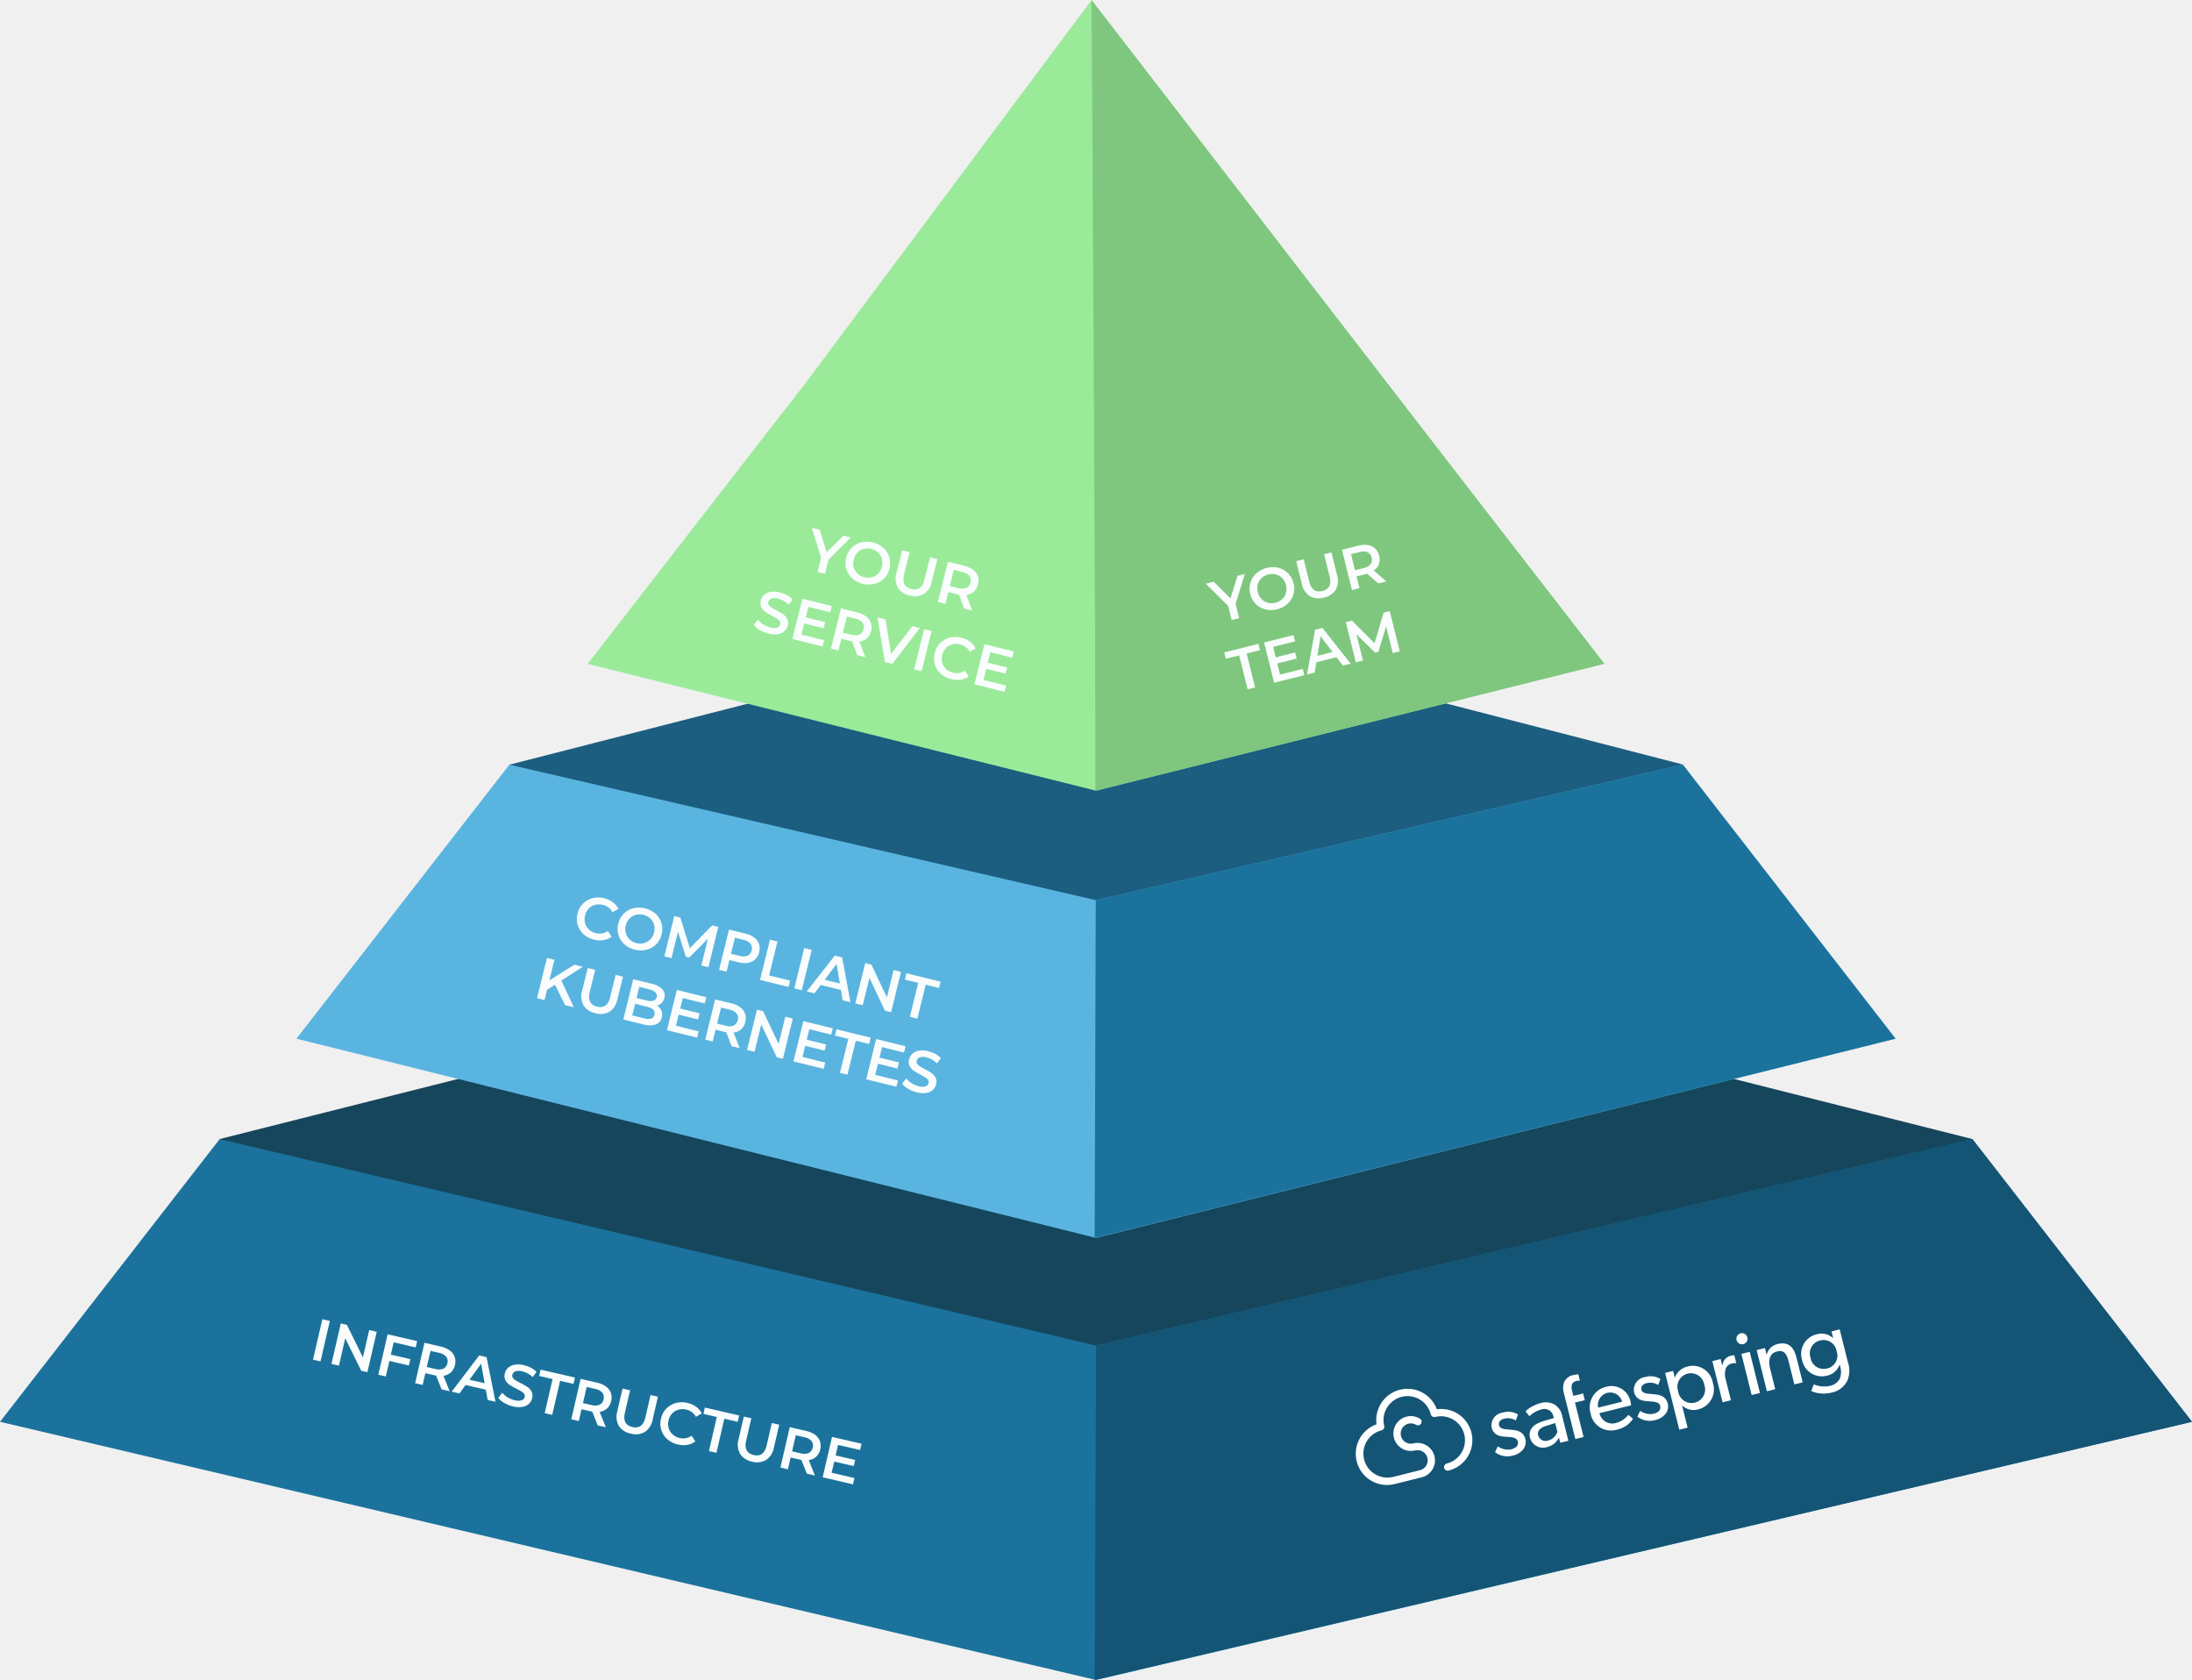
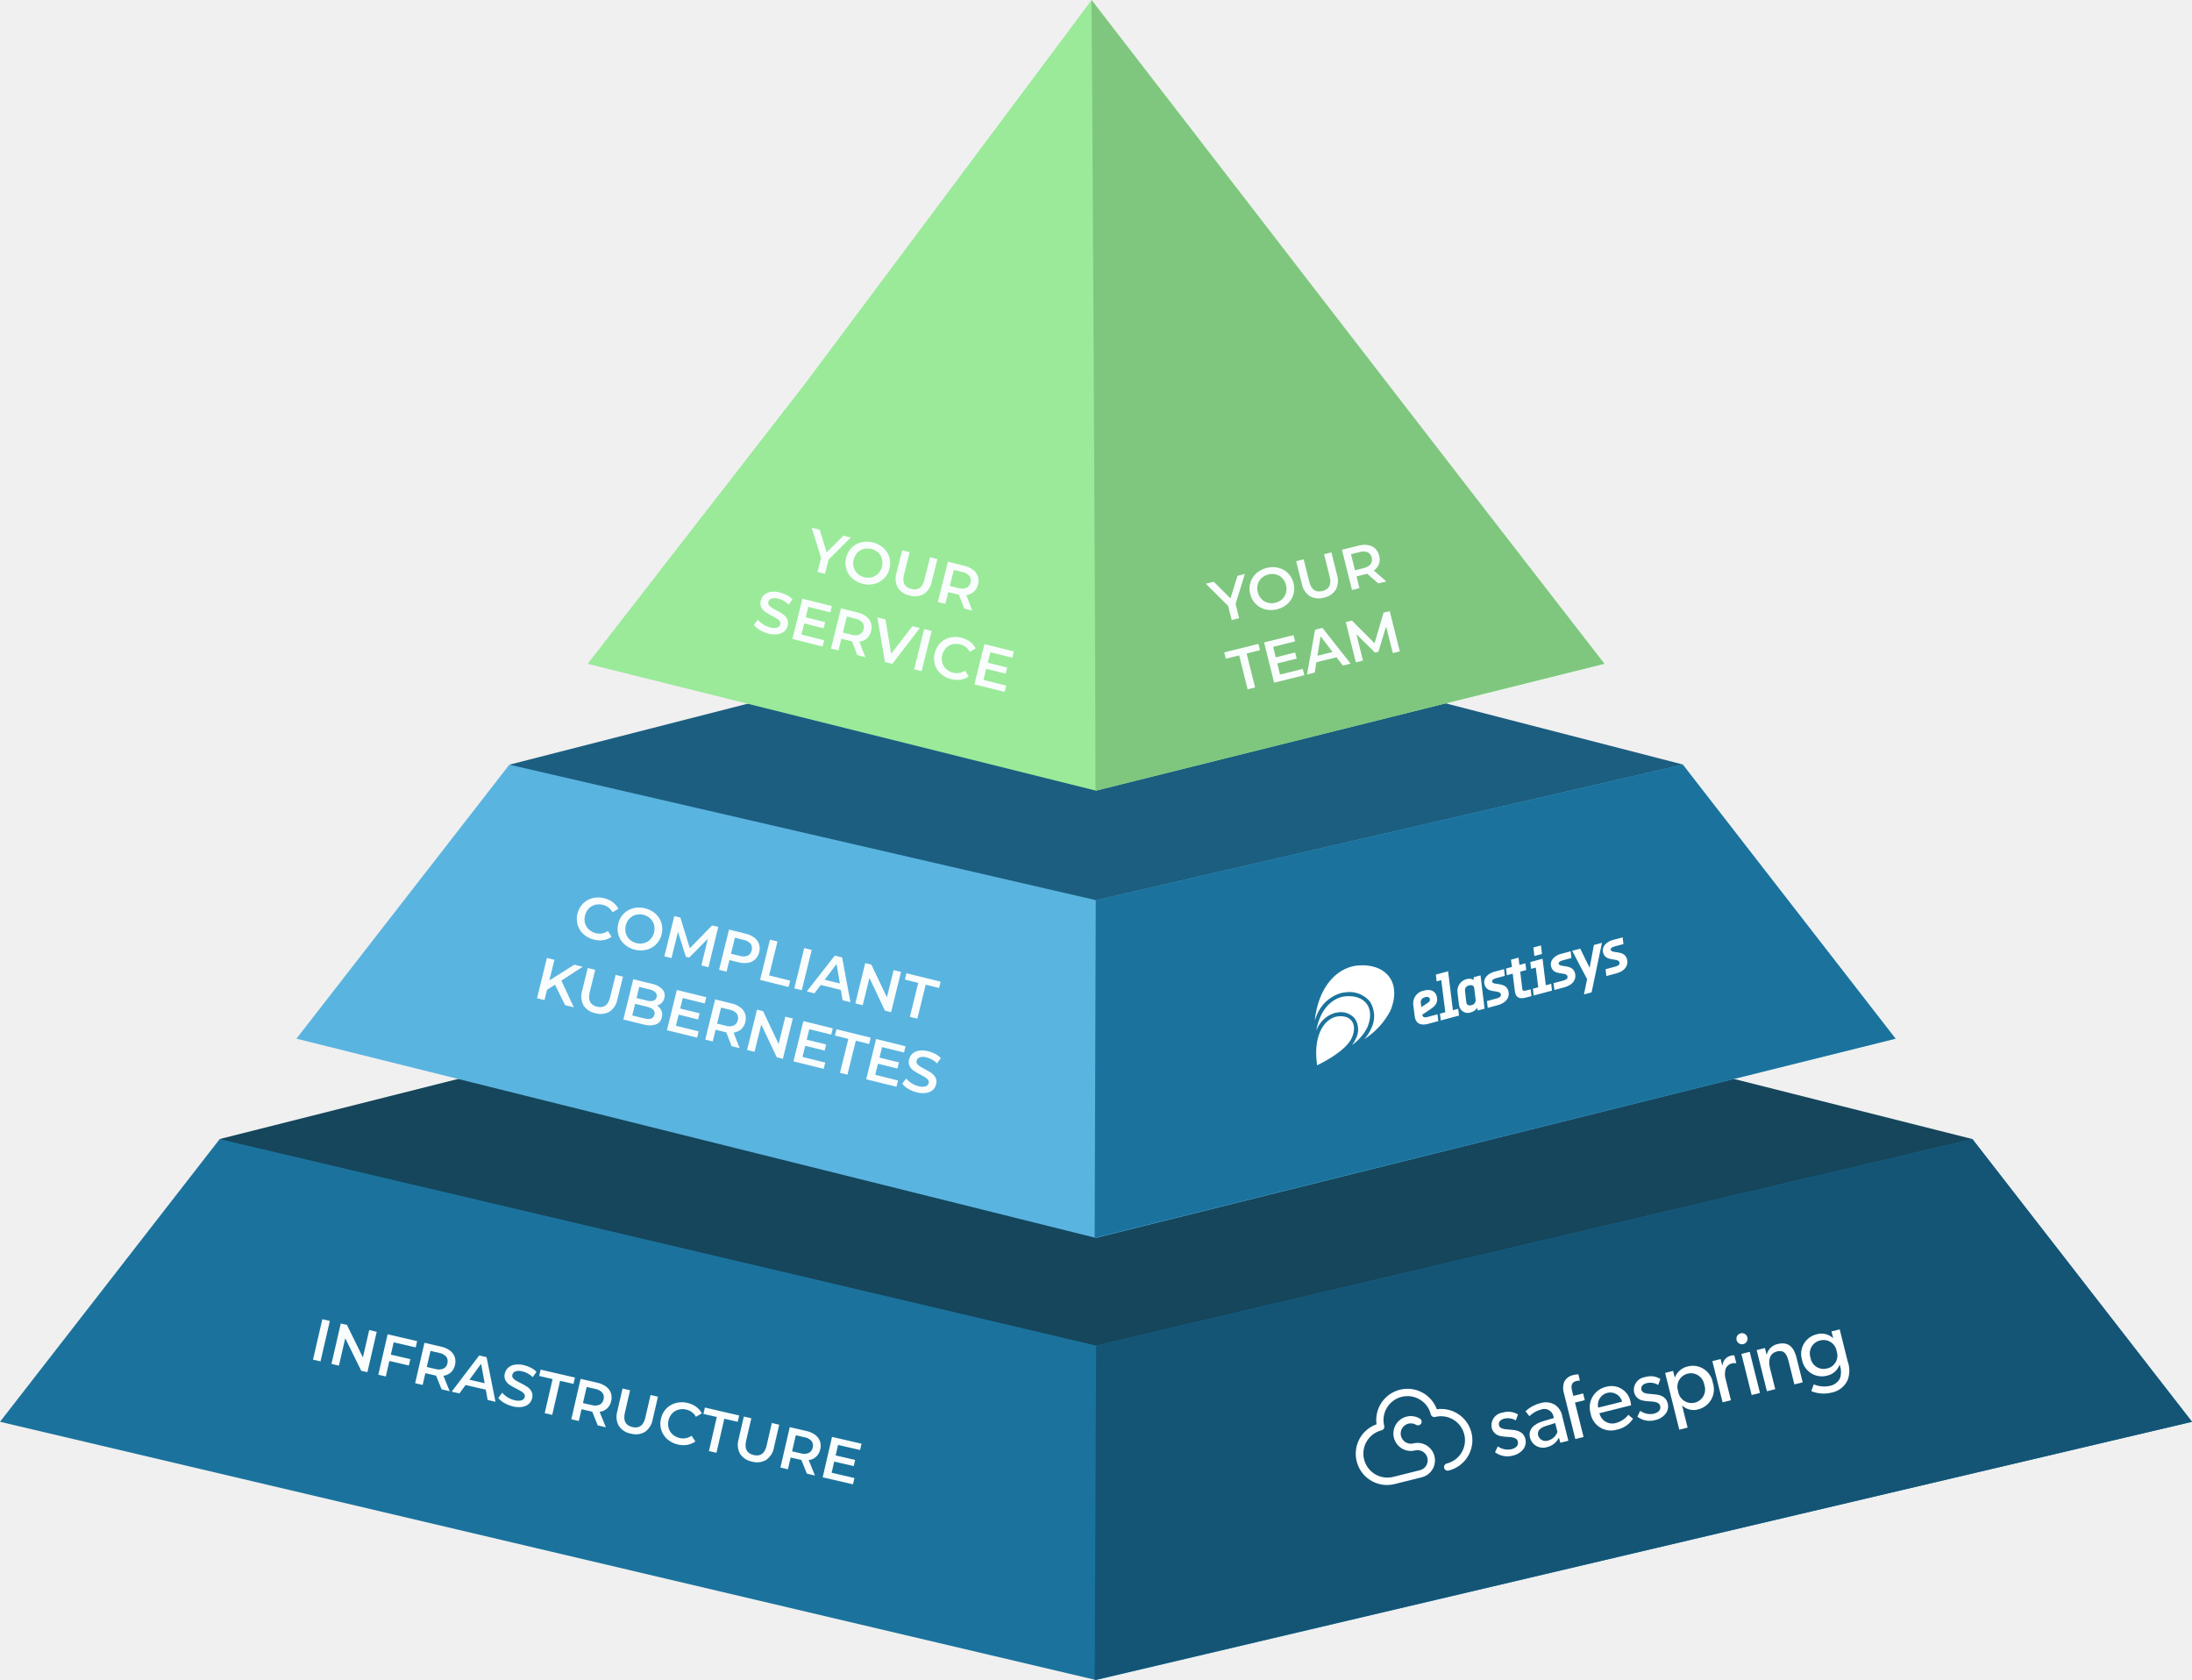
<svg xmlns="http://www.w3.org/2000/svg" width="347.315" height="266.18" viewBox="0 0 347.315 266.18">
  <g transform="translate(0 0)">
    <path d="M181.089-147l138.865,35.011-136.8,72.52L42.223-111.99Z" transform="translate(-7.431 292.464)" fill="#15465c" fill-rule="evenodd" />
    <path d="M191.315-205.5l92.58,23.871-90.925,61-94.989-60.98Z" transform="translate(-17.245 302.76)" fill="#1c5e80" fill-rule="evenodd" />
    <path d="M312.51-104.5l34.8,44.787L173.658-18.8,0-59.713,34.805-104.5,173.658-71.79Z" transform="translate(0 284.984)" fill="#1b739d" fill-rule="evenodd" />
    <path d="M276.64-176.5l33.739,43.413-126.69,31.57L57-133.087,90.739-176.5l92.95,21.471Z" transform="translate(-10.032 297.656)" fill="#5ab4e0" fill-rule="evenodd" />
    <path d="M239.549-262.865l34.542,44.51-80.546,20.1L113-218.355l34.542-44.51c15.112-20.211,45.295-60.63,45.3-60.649S216.874-292.423,239.549-262.865Z" transform="translate(-19.888 323.531)" fill="#9aea9a" fill-rule="evenodd" />
    <path d="M209.809-323.256c.021.015,65.216,84.525,81.259,105.163L210.432-197.98C210.473-217.33,209.842-323.263,209.809-323.256Z" transform="translate(-36.864 323.256)" fill="#7fc77f" fill-rule="evenodd" />
    <path d="M303.692-176.51l33.7,43.421-126.9,31.57h0l.177-53.513Z" transform="translate(-37.048 297.658)" fill="#1b739d" fill-rule="evenodd" />
    <path d="M349.578-104.509l34.786,44.794L210.5-18.806l.224-52.983Z" transform="translate(-37.048 284.985)" fill="#145576" fill-rule="evenodd" />
    <path d="M6.531,6.76a3.7,3.7,0,0,1-1.8-.437A3.218,3.218,0,0,1,3.475,5.117,3.347,3.347,0,0,1,3.019,3.38a3.32,3.32,0,0,1,.46-1.737A3.252,3.252,0,0,1,4.742.437,3.7,3.7,0,0,1,6.54,0,3.75,3.75,0,0,1,8.014.282,3.006,3.006,0,0,1,9.141,1.1l-.789.742A2.3,2.3,0,0,0,6.6,1.07a2.462,2.462,0,0,0-1.211.3,2.13,2.13,0,0,0-.836.821,2.36,2.36,0,0,0-.3,1.192,2.36,2.36,0,0,0,.3,1.192,2.13,2.13,0,0,0,.836.821,2.462,2.462,0,0,0,1.211.3A2.287,2.287,0,0,0,8.352,4.91l.789.751a3,3,0,0,1-1.131.817A3.785,3.785,0,0,1,6.531,6.76Zm6.677,0A3.748,3.748,0,0,1,11.4,6.323a3.233,3.233,0,0,1-1.267-1.211,3.327,3.327,0,0,1-.46-1.732,3.327,3.327,0,0,1,.46-1.732A3.233,3.233,0,0,1,11.4.437a3.979,3.979,0,0,1,3.624,0,3.243,3.243,0,0,1,1.267,1.206,3.32,3.32,0,0,1,.46,1.737,3.32,3.32,0,0,1-.46,1.737A3.243,3.243,0,0,1,15.02,6.323,3.748,3.748,0,0,1,13.208,6.76Zm0-1.07a2.371,2.371,0,0,0,1.183-.3,2.139,2.139,0,0,0,.826-.826,2.367,2.367,0,0,0,.3-1.188,2.367,2.367,0,0,0-.3-1.188,2.139,2.139,0,0,0-.826-.826,2.514,2.514,0,0,0-2.366,0,2.139,2.139,0,0,0-.826.826,2.367,2.367,0,0,0-.3,1.188,2.367,2.367,0,0,0,.3,1.188,2.139,2.139,0,0,0,.826.826A2.371,2.371,0,0,0,13.208,5.689Zm10.836.976L24.035,2.31,21.875,5.915h-.545L19.171,2.366v4.3H18.007V.094h1l2.61,4.356L24.185.094h1L25.2,6.666Zm5.6-6.572a3.638,3.638,0,0,1,1.488.282,2.164,2.164,0,0,1,.972.807,2.259,2.259,0,0,1,.338,1.249A2.265,2.265,0,0,1,32.1,3.676a2.153,2.153,0,0,1-.972.812,3.638,3.638,0,0,1-1.488.282H28.158v1.9H26.937V.094Zm-.056,3.643A1.875,1.875,0,0,0,30.8,3.4a1.178,1.178,0,0,0,.413-.967,1.178,1.178,0,0,0-.413-.967,1.875,1.875,0,0,0-1.211-.338H28.158v2.61ZM33.624.094h1.221V5.633h3.436V6.666H33.624Zm5.588,0h1.221V6.666H39.212Zm7.222,5.051H43.148L42.5,6.666H41.242L44.2.094h1.2l2.967,6.572H47.091Zm-.4-.958L44.791,1.314l-1.23,2.873ZM55.007.094V6.666H54l-3.624-4.45v4.45H49.167V.094h1L53.8,4.544V.094ZM58.07,1.127H55.892V.094h5.577V1.127H59.29V6.666H58.07ZM2.263,15.181l-1.042,1.07v1.681H0V11.36H1.221v3.37l3.248-3.37H5.84L3.079,14.3l2.929,3.633H4.582Zm7.278,2.845a2.858,2.858,0,0,1-2.122-.765,2.977,2.977,0,0,1-.76-2.192V11.36H7.879v3.662q0,1.934,1.671,1.934t1.662-1.934V11.36h1.2v3.708a2.989,2.989,0,0,1-.756,2.192A2.842,2.842,0,0,1,9.541,18.026Zm9.2-3.511a1.734,1.734,0,0,1,.864.6,1.659,1.659,0,0,1,.319,1.037,1.52,1.52,0,0,1-.657,1.319,3.3,3.3,0,0,1-1.915.465H14.086V11.36h3.079a3.024,3.024,0,0,1,1.793.455,1.463,1.463,0,0,1,.629,1.253,1.646,1.646,0,0,1-.225.864A1.543,1.543,0,0,1,18.743,14.515Zm-3.436-2.2V14.13h1.727a1.756,1.756,0,0,0,.981-.23.758.758,0,0,0,.343-.671.767.767,0,0,0-.343-.681,1.756,1.756,0,0,0-.981-.23Zm1.972,4.657q1.418,0,1.418-.948t-1.418-.948H15.307v1.9Zm8.846-.066v1.023H21.2V11.36h4.8v1.023H22.416v1.709h3.173v1H22.416v1.812Zm5.626,1.023-1.343-1.925a2.5,2.5,0,0,1-.253.009H28.671v1.915H27.45V11.36h2.7a3.638,3.638,0,0,1,1.488.282,2.164,2.164,0,0,1,.972.807,2.259,2.259,0,0,1,.338,1.249,2.227,2.227,0,0,1-.361,1.277,2.151,2.151,0,0,1-1.037.8l1.512,2.159ZM31.722,13.7a1.178,1.178,0,0,0-.413-.967,1.875,1.875,0,0,0-1.211-.338H28.671v2.619H30.1a1.856,1.856,0,0,0,1.211-.343A1.192,1.192,0,0,0,31.722,13.7Zm8.4-2.338v6.572h-1l-3.624-4.45v4.45H34.277V11.36h1l3.624,4.45V11.36Zm6.658,5.549v1.023H41.846V11.36h4.8v1.023H43.067v1.709H46.24v1H43.067v1.812Zm2.659-4.516H47.256V11.36h5.577v1.033H50.655v5.539H49.434Zm9.212,4.516v1.023H53.717V11.36h4.8v1.023H54.938v1.709h3.173v1H54.938v1.812Zm3.363,1.117a5.014,5.014,0,0,1-1.469-.216,3.067,3.067,0,0,1-1.122-.573l.422-.948a3.328,3.328,0,0,0,.99.521,3.6,3.6,0,0,0,1.178.2,2.036,2.036,0,0,0,1.094-.235.711.711,0,0,0,.361-.62.6.6,0,0,0-.2-.465,1.417,1.417,0,0,0-.512-.286q-.31-.1-.845-.235a9.85,9.85,0,0,1-1.216-.357,2,2,0,0,1-.8-.559,1.5,1.5,0,0,1-.333-1.028,1.754,1.754,0,0,1,.3-.99,2,2,0,0,1,.892-.709,3.613,3.613,0,0,1,1.46-.263,4.715,4.715,0,0,1,1.183.15,3.27,3.27,0,0,1,1,.432l-.385.948a3.8,3.8,0,0,0-.9-.385,3.371,3.371,0,0,0-.911-.131,1.9,1.9,0,0,0-1.075.244.753.753,0,0,0-.352.648.586.586,0,0,0,.2.46,1.458,1.458,0,0,0,.512.282q.31.1.845.235a8.891,8.891,0,0,1,1.2.352,2.058,2.058,0,0,1,.8.559,1.472,1.472,0,0,1,.333,1.014,1.731,1.731,0,0,1-.3.986,2.012,2.012,0,0,1-.9.7A3.648,3.648,0,0,1,62.009,18.026Z" transform="translate(89.375 140.749) rotate(13.832)" fill="#fafdfd" />
    <g transform="translate(212.664 222.47) rotate(-14)">
      <path d="M14.354,4.418a4.953,4.953,0,0,0-9.848,0A4.953,4.953,0,0,0,5.051,14.3H9.428a2.765,2.765,0,0,0,0-5.531A1.613,1.613,0,1,1,10.57,6.014a.576.576,0,1,0,.817-.812A2.765,2.765,0,1,0,9.429,9.916a1.613,1.613,0,0,1,0,3.227H5.051a3.8,3.8,0,0,1,0-7.605.575.575,0,0,0,.575-.575,3.8,3.8,0,1,1,7.605,0,.576.576,0,0,0,.576.575,3.8,3.8,0,1,1,0,7.605.576.576,0,0,0,0,1.152,4.953,4.953,0,0,0,.546-9.878Z" transform="translate(0 0)" fill="#fff" />
      <path d="M3.859,3.152c-.283-.113-.538-.2-.906-.324-.664-.212-1.313-.453-1.313-1S2.065.989,2.714.989a2.461,2.461,0,0,1,1.7.722L4.979.876A2.942,2.942,0,0,0,2.689,0,2.035,2.035,0,0,0,.425,1.922a1.732,1.732,0,0,0,1.06,1.612,4.962,4.962,0,0,0,.919.354c.453.156,1.514.381,1.514,1.121s-.665.961-1.286.961A2.76,2.76,0,0,1,.65,5.008L0,5.8A3.219,3.219,0,0,0,2.615,7a2.862,2.862,0,0,0,1.865-.594,1.906,1.906,0,0,0,.692-1.526,1.657,1.657,0,0,0-.536-1.244A2.582,2.582,0,0,0,3.859,3.152Z" transform="translate(21.654 7.455)" fill="#fff" />
      <path d="M2.84,0A5.17,5.17,0,0,0,.324.679l.41.9A4.119,4.119,0,0,1,2.755,1,1.474,1.474,0,0,1,4.424,2.53V2.8l-1.8.071C1.071,2.939,0,3.6,0,4.919A2.124,2.124,0,0,0,2.317,7,2.748,2.748,0,0,0,4.452,6l.014.849H5.78V2.939A2.779,2.779,0,0,0,5.059.763,2.856,2.856,0,0,0,2.84,0Zm1.6,5.061a2.113,2.113,0,0,1-1.711.975A1.225,1.225,0,0,1,1.342,4.877c0-.635.439-1.1,1.527-1.159l1.569-.1Z" transform="translate(27.588 7.455)" fill="#fff" />
      <path d="M3.406,0A3.331,3.331,0,0,0,0,3.477,3.263,3.263,0,0,0,3.364,7a3.984,3.984,0,0,0,2.954-1.06l-.566-.778a3.712,3.712,0,0,1-2.219.778A2.07,2.07,0,0,1,1.37,3.8H6.544a5.856,5.856,0,0,0,.043-.594A3.065,3.065,0,0,0,3.406,0ZM1.385,2.9A1.976,1.976,0,0,1,3.367.975,1.948,1.948,0,0,1,5.3,2.9Z" transform="translate(37.835 7.455)" fill="#fff" />
      <path d="M3.862,3.152c-.283-.113-.538-.2-.9-.324-.665-.212-1.315-.453-1.315-1S2.068.989,2.717.989a2.464,2.464,0,0,1,1.7.722L4.982.876A2.942,2.942,0,0,0,2.692,0,2.035,2.035,0,0,0,.427,1.922a1.732,1.732,0,0,0,1.06,1.612,5.043,5.043,0,0,0,.918.354c.451.156,1.513.381,1.513,1.117s-.664.961-1.286.961A2.757,2.757,0,0,1,.651,5L0,5.8A3.219,3.219,0,0,0,2.615,7,2.859,2.859,0,0,0,4.481,6.4a1.908,1.908,0,0,0,.693-1.526,1.657,1.657,0,0,0-.538-1.244A2.566,2.566,0,0,0,3.862,3.152Z" transform="translate(44.904 7.455)" fill="#fff" />
      <path d="M3.711,0A2.848,2.848,0,0,0,1.329,1.188H1.3V.128H0V9.4H1.357V5.782l.014.014A2.609,2.609,0,0,0,3.689,7a3.256,3.256,0,0,0,3.265-3.52A3.212,3.212,0,0,0,3.711,0ZM3.428,5.839A2.146,2.146,0,0,1,1.294,3.464a2.145,2.145,0,1,1,4.268,0A2.147,2.147,0,0,1,3.428,5.839Z" transform="translate(50.848 7.454)" fill="#fff" />
      <rect width="1.357" height="6.714" transform="translate(63.301 7.582)" fill="#fff" />
      <path d="M3.439,0A2.264,2.264,0,0,0,1.385,1.188H1.343L1.357.128H0V6.849H1.357V3.464c0-1.286.467-2.346,1.725-2.346,1.2,0,1.4.849,1.4,1.981v3.75H5.838V2.871C5.842,1.259,5.348,0,3.439,0Z" transform="translate(65.793 7.454)" fill="#fff" />
      <path d="M5.611.127l.014,1.06H5.583A2.684,2.684,0,0,0,3.237,0,3.186,3.186,0,0,0,0,3.378,3.186,3.186,0,0,0,3.237,6.756a2.688,2.688,0,0,0,2.346-1.2h.028v.265A3.027,3.027,0,0,1,5.1,7.7a2.291,2.291,0,0,1-1.84.734A4.265,4.265,0,0,1,.858,7.586l-.635.947a5.157,5.157,0,0,0,3,1,3.547,3.547,0,0,0,3-1.287,4.282,4.282,0,0,0,.735-2.9V.127ZM3.52,5.647A2.085,2.085,0,0,1,1.385,3.371,2.1,2.1,0,0,1,3.52,1.081a2.1,2.1,0,0,1,2.134,2.29A2.083,2.083,0,0,1,3.52,5.654Z" transform="translate(72.395 7.455)" fill="#fff" />
      <path d="M.453.735A2.831,2.831,0,0,0,0,2.531V9.916H1.343V4.3h1.6V3.209h-1.6V2.46c0-.764.142-1.428,1.032-1.428a2.577,2.577,0,0,1,.566.072V.08A4.363,4.363,0,0,0,2.065,0,2.034,2.034,0,0,0,.453.735Z" transform="translate(34.508 4.388)" fill="#fff" />
      <path d="M1.386,1.162H1.343L1.357.13H0V6.851H1.357V3.494a3,3,0,0,1,.409-1.7,1.415,1.415,0,0,1,1.1-.566,1.779,1.779,0,0,1,.736.141V.068A2.236,2.236,0,0,0,3.038,0,1.76,1.76,0,0,0,1.386,1.162Z" transform="translate(58.556 7.452)" fill="#fff" />
      <ellipse cx="0.883" cy="0.883" rx="0.883" ry="0.883" transform="translate(63.088 4.388)" fill="#fff" />
    </g>
    <path d="M8.989,4.347V6.666H7.769v-2.3L5.187.094h1.3L8.417,3.3,10.36.094h1.2ZM15.158,6.76a3.748,3.748,0,0,1-1.812-.437,3.233,3.233,0,0,1-1.267-1.211,3.327,3.327,0,0,1-.46-1.732,3.327,3.327,0,0,1,.46-1.732A3.233,3.233,0,0,1,13.346.437a3.979,3.979,0,0,1,3.624,0,3.243,3.243,0,0,1,1.267,1.206A3.32,3.32,0,0,1,18.7,3.38a3.32,3.32,0,0,1-.46,1.737A3.243,3.243,0,0,1,16.97,6.323,3.748,3.748,0,0,1,15.158,6.76Zm0-1.07a2.371,2.371,0,0,0,1.183-.3,2.139,2.139,0,0,0,.826-.826,2.367,2.367,0,0,0,.3-1.188,2.367,2.367,0,0,0-.3-1.188,2.139,2.139,0,0,0-.826-.826,2.514,2.514,0,0,0-2.366,0,2.139,2.139,0,0,0-.826.826,2.367,2.367,0,0,0-.3,1.188,2.367,2.367,0,0,0,.3,1.188,2.139,2.139,0,0,0,.826.826A2.371,2.371,0,0,0,15.158,5.689Zm7.67,1.07a2.858,2.858,0,0,1-2.122-.765,2.978,2.978,0,0,1-.76-2.192V.094h1.221V3.755q0,1.934,1.671,1.934T24.5,3.755V.094h1.2V3.8a2.989,2.989,0,0,1-.756,2.192A2.842,2.842,0,0,1,22.828,6.76Zm8.891-.094L30.376,4.741a2.5,2.5,0,0,1-.253.009H28.64V6.666H27.419V.094h2.7a3.638,3.638,0,0,1,1.488.282,2.164,2.164,0,0,1,.972.807,2.259,2.259,0,0,1,.338,1.249,2.227,2.227,0,0,1-.361,1.277,2.151,2.151,0,0,1-1.037.8l1.512,2.159Zm-.028-4.234a1.178,1.178,0,0,0-.413-.967,1.875,1.875,0,0,0-1.211-.338H28.64V3.746h1.427A1.856,1.856,0,0,0,31.278,3.4,1.192,1.192,0,0,0,31.691,2.432ZM2.591,18.026a5.014,5.014,0,0,1-1.469-.216A3.066,3.066,0,0,1,0,17.237l.422-.948a3.328,3.328,0,0,0,.99.521,3.6,3.6,0,0,0,1.178.2,2.036,2.036,0,0,0,1.094-.235.711.711,0,0,0,.361-.62.6.6,0,0,0-.2-.465,1.417,1.417,0,0,0-.512-.286q-.31-.1-.845-.235a9.85,9.85,0,0,1-1.216-.357,2,2,0,0,1-.8-.559,1.5,1.5,0,0,1-.333-1.028,1.754,1.754,0,0,1,.3-.99,2,2,0,0,1,.892-.709,3.613,3.613,0,0,1,1.46-.263,4.715,4.715,0,0,1,1.183.15,3.27,3.27,0,0,1,1,.432l-.385.948a3.8,3.8,0,0,0-.9-.385,3.371,3.371,0,0,0-.911-.131,1.9,1.9,0,0,0-1.075.244.753.753,0,0,0-.352.648.586.586,0,0,0,.2.46,1.458,1.458,0,0,0,.512.282q.31.1.845.235a8.891,8.891,0,0,1,1.2.352,2.058,2.058,0,0,1,.8.559,1.472,1.472,0,0,1,.333,1.014,1.731,1.731,0,0,1-.3.986,2.012,2.012,0,0,1-.9.7A3.648,3.648,0,0,1,2.591,18.026ZM11.4,16.909v1.023H6.469V11.36h4.8v1.023H7.689v1.709h3.173v1H7.689v1.812Zm5.671,1.023-1.343-1.925a2.5,2.5,0,0,1-.253.009H13.989v1.915H12.768V11.36h2.7a3.638,3.638,0,0,1,1.488.282,2.164,2.164,0,0,1,.972.807A2.259,2.259,0,0,1,18.27,13.7a2.227,2.227,0,0,1-.361,1.277,2.151,2.151,0,0,1-1.037.8l1.512,2.159ZM17.04,13.7a1.178,1.178,0,0,0-.413-.967,1.875,1.875,0,0,0-1.211-.338H13.989v2.619h1.427a1.856,1.856,0,0,0,1.211-.343A1.192,1.192,0,0,0,17.04,13.7Zm8.609-2.338-2.863,6.572h-1.2L18.711,11.36h1.324l2.188,5.07,2.206-5.07Zm.7,0h1.221v6.572H26.353ZM32.4,18.026a3.7,3.7,0,0,1-1.8-.437,3.218,3.218,0,0,1-1.258-1.206,3.524,3.524,0,0,1,0-3.474A3.252,3.252,0,0,1,30.611,11.7a3.7,3.7,0,0,1,1.8-.437,3.75,3.75,0,0,1,1.474.282,3.006,3.006,0,0,1,1.127.817l-.789.742a2.3,2.3,0,0,0-1.756-.77,2.462,2.462,0,0,0-1.211.3,2.13,2.13,0,0,0-.836.821,2.516,2.516,0,0,0,0,2.385,2.13,2.13,0,0,0,.836.821,2.462,2.462,0,0,0,1.211.3,2.287,2.287,0,0,0,1.756-.779l.789.751a3,3,0,0,1-1.131.817A3.785,3.785,0,0,1,32.4,18.026Zm8.722-1.117v1.023H36.193V11.36h4.8v1.023H37.413v1.709h3.173v1H37.413v1.812Z" transform="translate(123.613 82.274) rotate(14)" fill="#fafdfd" />
    <path d="M3.8,4.347V6.666H2.582v-2.3L0,.094H1.3L3.23,3.3,5.173.094h1.2ZM9.971,6.76a3.748,3.748,0,0,1-1.812-.437A3.233,3.233,0,0,1,6.891,5.112a3.327,3.327,0,0,1-.46-1.732,3.327,3.327,0,0,1,.46-1.732A3.233,3.233,0,0,1,8.159.437,3.748,3.748,0,0,1,9.971,0a3.748,3.748,0,0,1,1.812.437A3.243,3.243,0,0,1,13.05,1.643a3.32,3.32,0,0,1,.46,1.737,3.32,3.32,0,0,1-.46,1.737,3.243,3.243,0,0,1-1.267,1.206A3.748,3.748,0,0,1,9.971,6.76Zm0-1.07a2.371,2.371,0,0,0,1.183-.3,2.139,2.139,0,0,0,.826-.826,2.367,2.367,0,0,0,.3-1.188,2.367,2.367,0,0,0-.3-1.188,2.139,2.139,0,0,0-.826-.826,2.514,2.514,0,0,0-2.366,0,2.139,2.139,0,0,0-.826.826,2.367,2.367,0,0,0-.3,1.188,2.367,2.367,0,0,0,.3,1.188,2.139,2.139,0,0,0,.826.826A2.371,2.371,0,0,0,9.971,5.689Zm7.67,1.07a2.858,2.858,0,0,1-2.122-.765,2.978,2.978,0,0,1-.76-2.192V.094h1.221V3.755q0,1.934,1.671,1.934t1.662-1.934V.094h1.2V3.8a2.989,2.989,0,0,1-.756,2.192A2.842,2.842,0,0,1,17.641,6.76Zm8.891-.094L25.189,4.741a2.5,2.5,0,0,1-.253.009H23.452V6.666H22.232V.094h2.7a3.638,3.638,0,0,1,1.488.282,2.164,2.164,0,0,1,.972.807,2.259,2.259,0,0,1,.338,1.249,2.227,2.227,0,0,1-.361,1.277,2.151,2.151,0,0,1-1.037.8l1.512,2.159ZM26.5,2.432a1.178,1.178,0,0,0-.413-.967,1.875,1.875,0,0,0-1.211-.338H23.452V3.746h1.427A1.856,1.856,0,0,0,26.091,3.4,1.192,1.192,0,0,0,26.5,2.432ZM2.38,12.393H.2V11.36H5.779v1.033H3.6v5.539H2.38Zm9.257,4.516v1.023H6.708V11.36h4.8v1.023H7.929v1.709H11.1v1H7.929v1.812Zm5.633-.5H13.984l-.648,1.521H12.078l2.957-6.572h1.2L19.2,17.932H17.927Zm-.4-.958-1.239-2.873L14.4,15.453Zm9.219,2.479-.009-4.356-2.159,3.605h-.545l-2.159-3.549v4.3H20.049V11.36h1l2.61,4.356,2.563-4.356h1l.009,6.572Z" transform="translate(191.034 92.392) rotate(-14)" fill="#fafdfd" />
    <path d="M0,.094H1.221V6.666H0Zm8.844,0V6.666h-1L4.215,2.216v4.45H3V.094h1l3.624,4.45V.094Zm2.995,1.023v2h3.173V4.15H11.839V6.666H10.618V.094h4.8V1.117Zm9.069,5.549L19.566,4.741a2.5,2.5,0,0,1-.253.009H17.829V6.666H16.608V.094h2.7A3.638,3.638,0,0,1,20.8.376a2.164,2.164,0,0,1,.972.807,2.259,2.259,0,0,1,.338,1.249,2.227,2.227,0,0,1-.361,1.277,2.151,2.151,0,0,1-1.037.8l1.512,2.159ZM20.88,2.432a1.178,1.178,0,0,0-.413-.967,1.875,1.875,0,0,0-1.211-.338H17.829V3.746h1.427A1.856,1.856,0,0,0,20.467,3.4,1.192,1.192,0,0,0,20.88,2.432Zm6.863,2.713H24.457l-.648,1.521H22.551L25.509.094h1.2l2.967,6.572H28.4Zm-.4-.958L26.1,1.314,24.87,4.187Zm5.22,2.572a5.014,5.014,0,0,1-1.469-.216,3.066,3.066,0,0,1-1.122-.573l.422-.948a3.328,3.328,0,0,0,.99.521,3.6,3.6,0,0,0,1.178.2,2.036,2.036,0,0,0,1.094-.235.711.711,0,0,0,.361-.62.6.6,0,0,0-.2-.465A1.417,1.417,0,0,0,33.3,4.14q-.31-.1-.845-.235a9.85,9.85,0,0,1-1.216-.357,2,2,0,0,1-.8-.559,1.5,1.5,0,0,1-.333-1.028,1.754,1.754,0,0,1,.3-.99A2,2,0,0,1,31.3.263,3.613,3.613,0,0,1,32.756,0a4.715,4.715,0,0,1,1.183.15,3.27,3.27,0,0,1,1,.432l-.385.948a3.8,3.8,0,0,0-.9-.385,3.371,3.371,0,0,0-.911-.131,1.9,1.9,0,0,0-1.075.244.753.753,0,0,0-.352.648.586.586,0,0,0,.2.46,1.458,1.458,0,0,0,.512.282q.31.1.845.235a8.892,8.892,0,0,1,1.2.352,2.058,2.058,0,0,1,.8.559,1.472,1.472,0,0,1,.333,1.014,1.731,1.731,0,0,1-.3.986,2.012,2.012,0,0,1-.9.7A3.648,3.648,0,0,1,32.559,6.76Zm5.117-5.633H35.5V.094h5.577V1.127H38.9V6.666H37.676ZM46.3,6.666,44.961,4.741a2.5,2.5,0,0,1-.253.009H43.225V6.666H42V.094h2.7A3.638,3.638,0,0,1,46.2.376a2.164,2.164,0,0,1,.972.807,2.259,2.259,0,0,1,.338,1.249,2.227,2.227,0,0,1-.361,1.277,2.151,2.151,0,0,1-1.037.8l1.512,2.159Zm-.028-4.234a1.178,1.178,0,0,0-.413-.967,1.875,1.875,0,0,0-1.211-.338H43.225V3.746h1.427A1.856,1.856,0,0,0,45.863,3.4,1.192,1.192,0,0,0,46.276,2.432ZM51.7,6.76a2.858,2.858,0,0,1-2.122-.765A2.978,2.978,0,0,1,48.82,3.8V.094h1.221V3.755q0,1.934,1.671,1.934t1.662-1.934V.094h1.2V3.8a2.989,2.989,0,0,1-.756,2.192A2.842,2.842,0,0,1,51.7,6.76Zm7.633,0a3.7,3.7,0,0,1-1.8-.437,3.218,3.218,0,0,1-1.258-1.206,3.347,3.347,0,0,1-.455-1.737,3.32,3.32,0,0,1,.46-1.737A3.252,3.252,0,0,1,57.547.437,3.7,3.7,0,0,1,59.345,0a3.75,3.75,0,0,1,1.474.282,3.006,3.006,0,0,1,1.127.817l-.789.742A2.3,2.3,0,0,0,59.4,1.07a2.462,2.462,0,0,0-1.211.3,2.13,2.13,0,0,0-.836.821,2.36,2.36,0,0,0-.3,1.192,2.36,2.36,0,0,0,.3,1.192,2.13,2.13,0,0,0,.836.821,2.462,2.462,0,0,0,1.211.3,2.287,2.287,0,0,0,1.756-.779l.789.751a3,3,0,0,1-1.131.817A3.785,3.785,0,0,1,59.335,6.76Zm5.051-5.633H62.208V.094h5.577V1.127H65.607V6.666H64.386ZM71.418,6.76A2.858,2.858,0,0,1,69.3,5.995a2.977,2.977,0,0,1-.76-2.192V.094h1.221V3.755q0,1.934,1.671,1.934t1.662-1.934V.094h1.2V3.8a2.989,2.989,0,0,1-.756,2.192A2.842,2.842,0,0,1,71.418,6.76Zm8.891-.094L78.967,4.741a2.5,2.5,0,0,1-.253.009H77.23V6.666H76.009V.094h2.7A3.638,3.638,0,0,1,80.2.376a2.164,2.164,0,0,1,.972.807,2.259,2.259,0,0,1,.338,1.249,2.227,2.227,0,0,1-.361,1.277,2.151,2.151,0,0,1-1.037.8l1.512,2.159Zm-.028-4.234a1.178,1.178,0,0,0-.413-.967,1.875,1.875,0,0,0-1.211-.338H77.23V3.746h1.427A1.856,1.856,0,0,0,79.868,3.4,1.192,1.192,0,0,0,80.281,2.432Zm7.53,3.211V6.666H82.882V.094h4.8V1.117H84.1V2.826h3.173v1H84.1V5.642Z" transform="translate(51.094 208.929) rotate(13)" fill="#fafdfd" />
+     <g transform="matrix(0.966, -0.259, 0.259, 0.966, 205.147, 155.563)">
+       <path d="M43.028.091A5.875,5.875,0,0,0,42,0c-2.861,0-6.007,2.061-7.838,6.734q.222-.339.464-.646A5.9,5.9,0,0,1,39.2,3.617a4.637,4.637,0,0,1,.77.064,4.213,4.213,0,0,1,3.415,2.413,4.323,4.323,0,0,1-.94,4.221,5.911,5.911,0,0,1-1.471,1.312,11.89,11.89,0,0,0,5.171-3.288C49.174,4.358,47.249.843,43.028.091Z" transform="translate(-32.687)" fill="#fff" />
+       <path d="M38.107,104.148c2.1-2.748.808-5.145-2.081-5.633a4.013,4.013,0,0,0-.666-.056c-1.852,0-3.9,1.262-5.21,4.1.034-.044.068-.088.1-.131a4.477,4.477,0,0,1,3.4-1.81,3.311,3.311,0,0,1,.445.03,2.909,2.909,0,0,1,2.448,1.651,3.129,3.129,0,0,1-.737,3.187,4.294,4.294,0,0,1-.777.753,7.677,7.677,0,0,0,3.076-2.088Z" transform="translate(-28.85 -94.215)" fill="#fff" />
+       <path d="M6.461,166.893c1.514-1.942.678-3.562-1.3-3.829a2.7,2.7,0,0,0-.361-.024c-1.92,0-4.251,2-4.8,6.661C0,169.7,4.948,168.835,6.461,166.893Z" transform="translate(0 -156.011)" fill="#fff" />
+       <path d="M393.977,109.05c.063-.463.4-.663.917-.663.337,0,.622.126.622.41s-.095.432-.443.547l-1.19.41.095-.7Zm-.263,2.02v-.126l1.454-.495c.979-.337,1.517-.737,1.517-1.747,0-.821-.643-1.377-1.685-1.377a2.058,2.058,0,0,0-2.244,1.64l-.253,1.81a3.522,3.522,0,0,0-.032.432c0,.851.558,1.378,1.77,1.378h1.666l.156-1.075-1.664,0c-.463,0-.685-.147-.685-.442h0Zm5.726-5.706h-2l-.158,1.073h.761l-.7,5.075h-.877l-.158,1.073h2.992l.158-1.073h-.873l.861-6.148Zm15.275-.144h-1.243l-.189,1.346h1.243l.19-1.346h0Zm-.295,2.1h-2.012l-.158,1.073h.769l-.432,3.115h-.874l-.158,1.073h3l.158-1.073h-.885l.59-4.188Zm3.137,0h0c-1.19,0-2.149.536-2.149,1.578,0,1.526,2.1,1.337,2.1,2.115,0,.442-.442.494-.821.495-.821,0-1.584,0-1.584,0l-.153,1.076,1.632,0c1.391,0,2.212-.7,2.212-1.727,0-1.568-2.107-1.431-2.107-2.1,0-.231.242-.368.769-.368.59,0,1.41,0,1.41,0l.155-1.058h-1.458Zm-10.929,0h0c-1.19,0-2.149.539-2.149,1.581,0,1.525,2.1,1.336,2.1,2.115,0,.441-.442.494-.821.494l-1.584,0-.155,1.075h1.635c1.391,0,2.212-.7,2.212-1.727,0-1.568-2.107-1.431-2.107-2.1,0-.232.242-.369.769-.369.59,0,1.41,0,1.41,0l.155-1.058s-.649,0-1.459,0h0Zm19.458,0h0c-1.19,0-2.149.536-2.149,1.578,0,1.526,2.1,1.337,2.1,2.115,0,.442-.442.494-.821.495-.821,0-1.584,0-1.584,0l-.157,1.076h1.637c1.391,0,2.212-.7,2.212-1.727,0-1.568-2.107-1.431-2.107-2.1,0-.231.242-.368.769-.368.59,0,1.41,0,1.41,0l.155-1.058h-1.459Zm-3.246,0-1.591,3.324-.653-3.324h-1.317l1.117,4.955-1.106,2.2h1.253l3.613-7.154H422.84Zm-20.1,1.831-.253,1.768a.816.816,0,0,1-.864.589c-.39,0-.664-.19-.664-.516a3.152,3.152,0,0,1,.042-.421l.242-1.589a.779.779,0,0,1,.853-.6c.379,0,.664.2.664.515a2.17,2.17,0,0,1-.021.253h0Zm.38-1.831-.105.41a1.453,1.453,0,0,0-1.064-.412,1.925,1.925,0,0,0-1.938,1.706l-.263,1.852a2.832,2.832,0,0,0-.021.284,1.369,1.369,0,0,0,1.5,1.42,1.682,1.682,0,0,0,1.17-.431l-.021.431h1.117l.748-5.26Zm6.959,3.9c0-.074.021-.242.031-.316l.358-2.525h.986l.158-1.063h-.985l.158-1.147h-1.233l-.158,1.147h-.958l-.158,1.063h.959l-.369,2.641a4.056,4.056,0,0,0-.042.442c0,.758.442,1.117,1.517,1.117.8,0,.845,0,.845,0l.145-1.073h-.642c-.495,0-.611-.084-.611-.284Z" transform="translate(-375.549 -100.684)" fill="#fff" />
+     </g>
  </g>
</svg>
